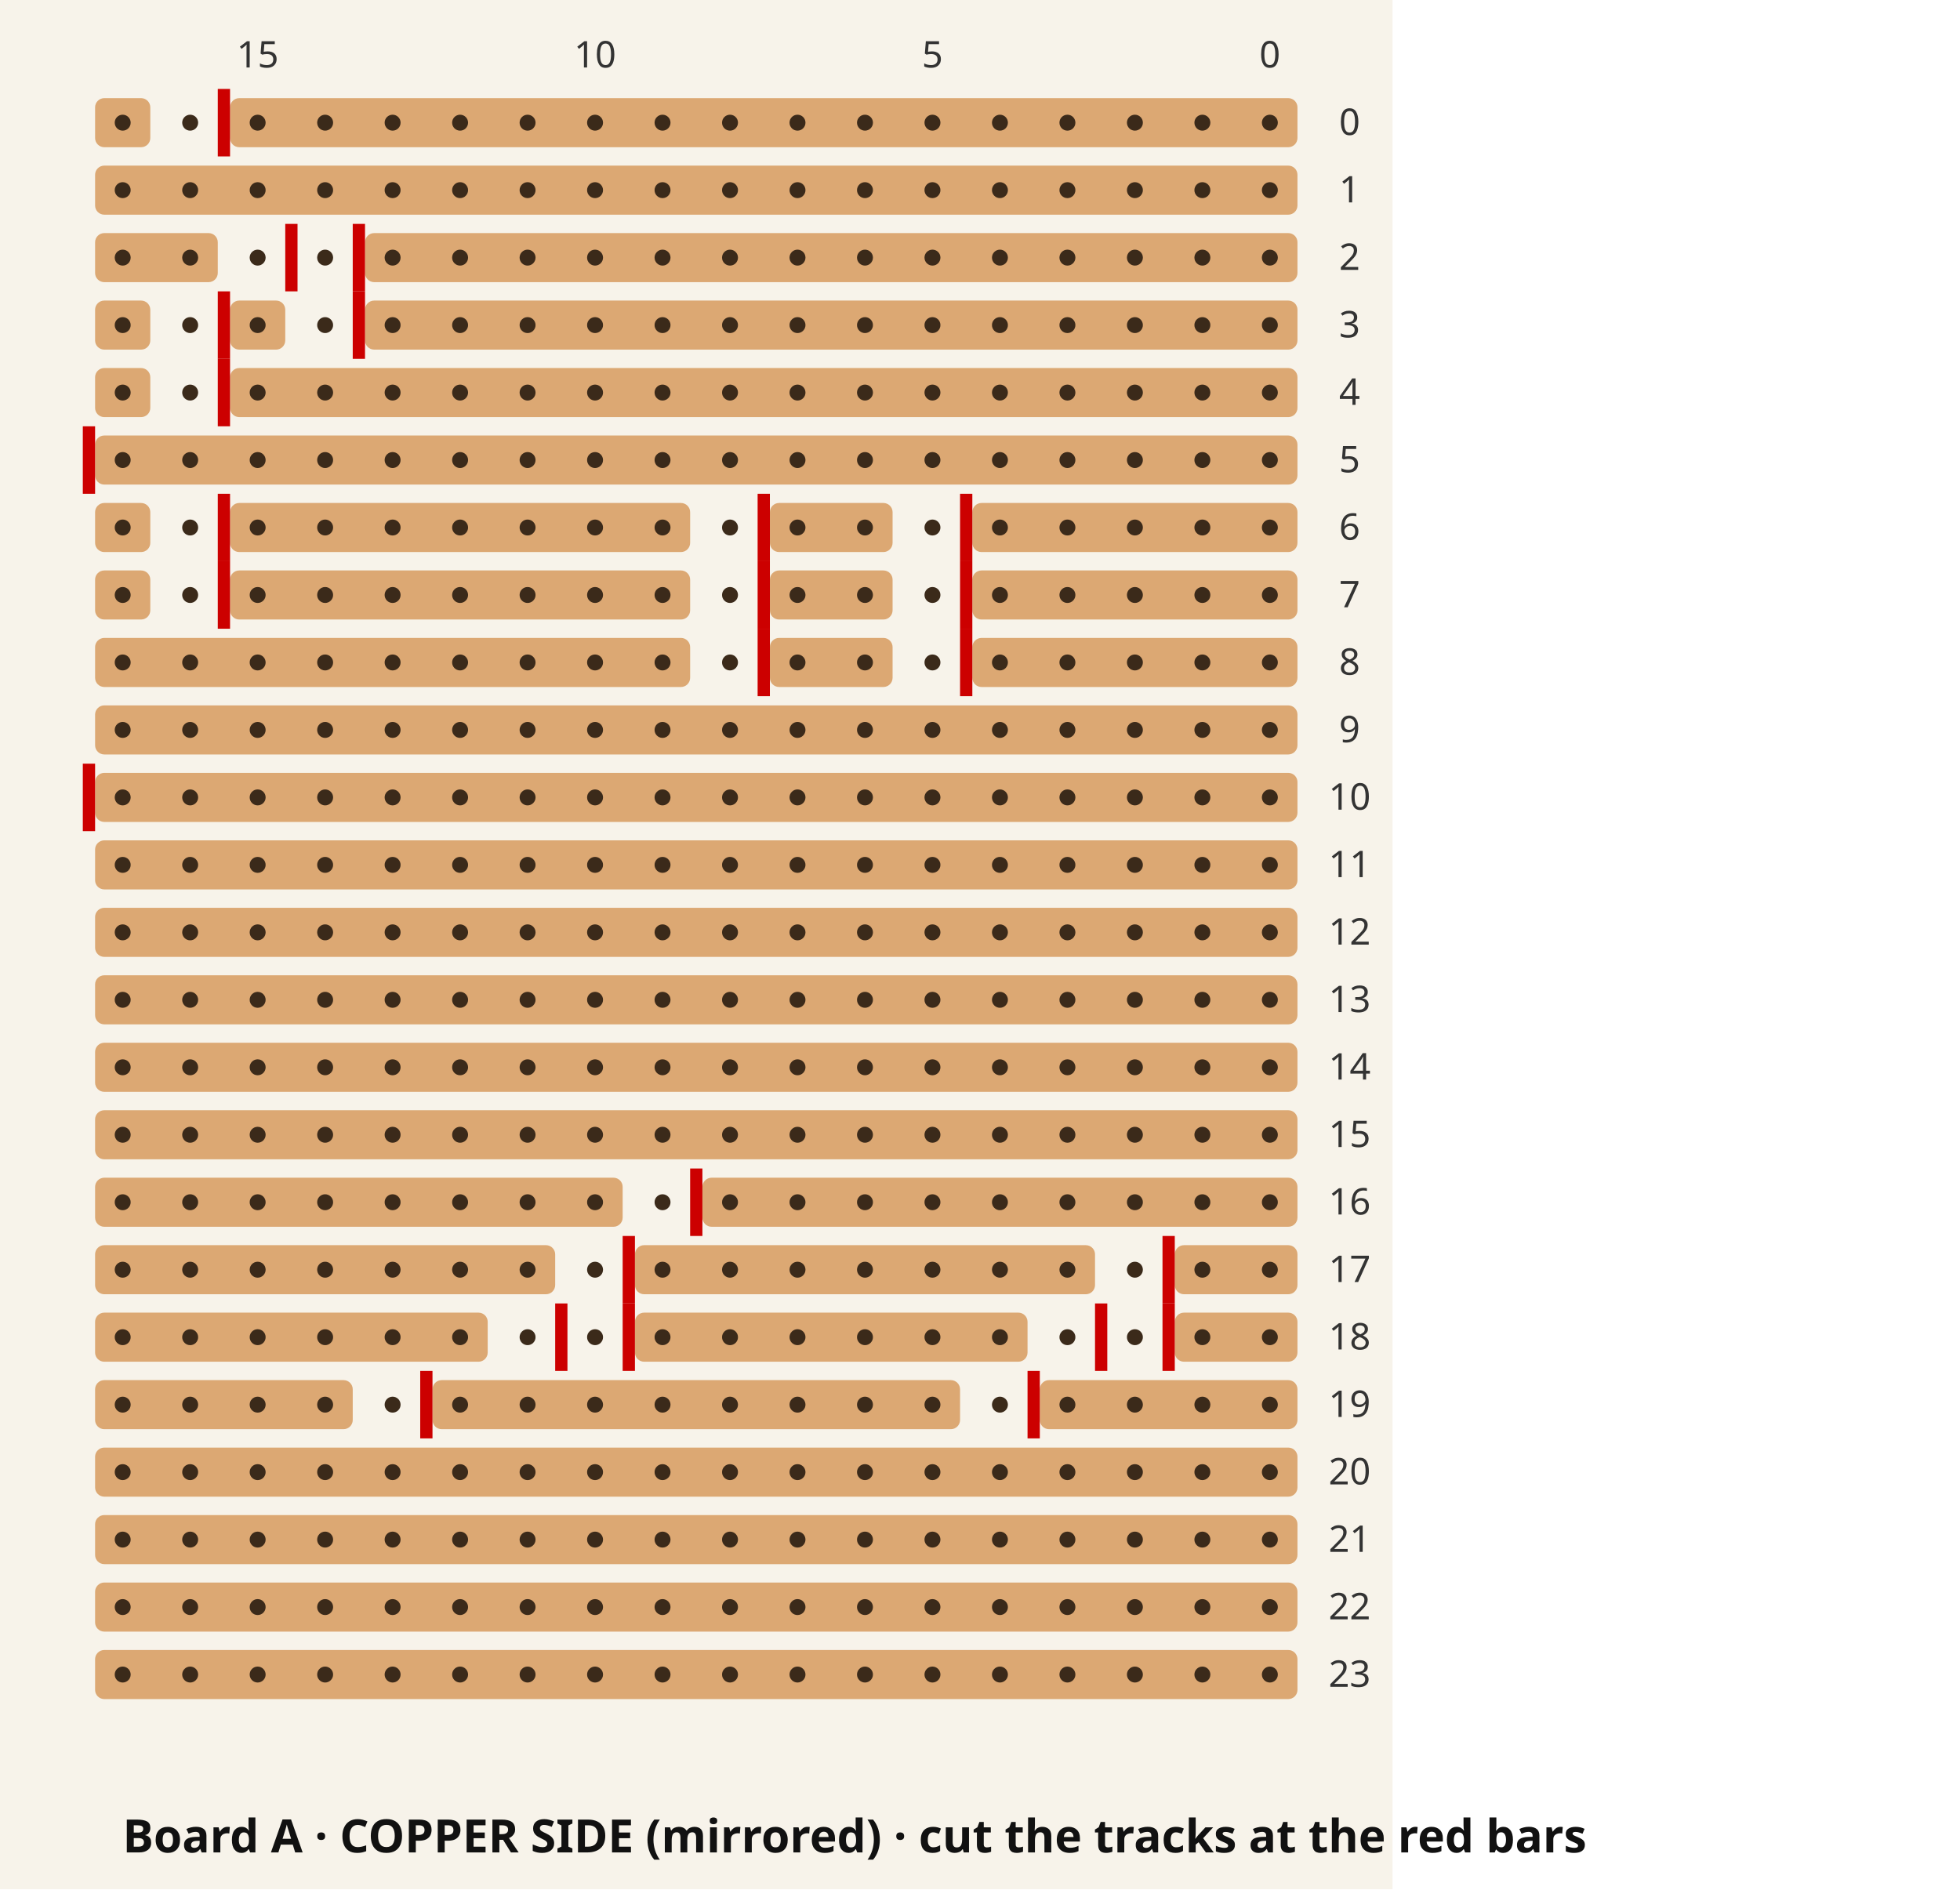
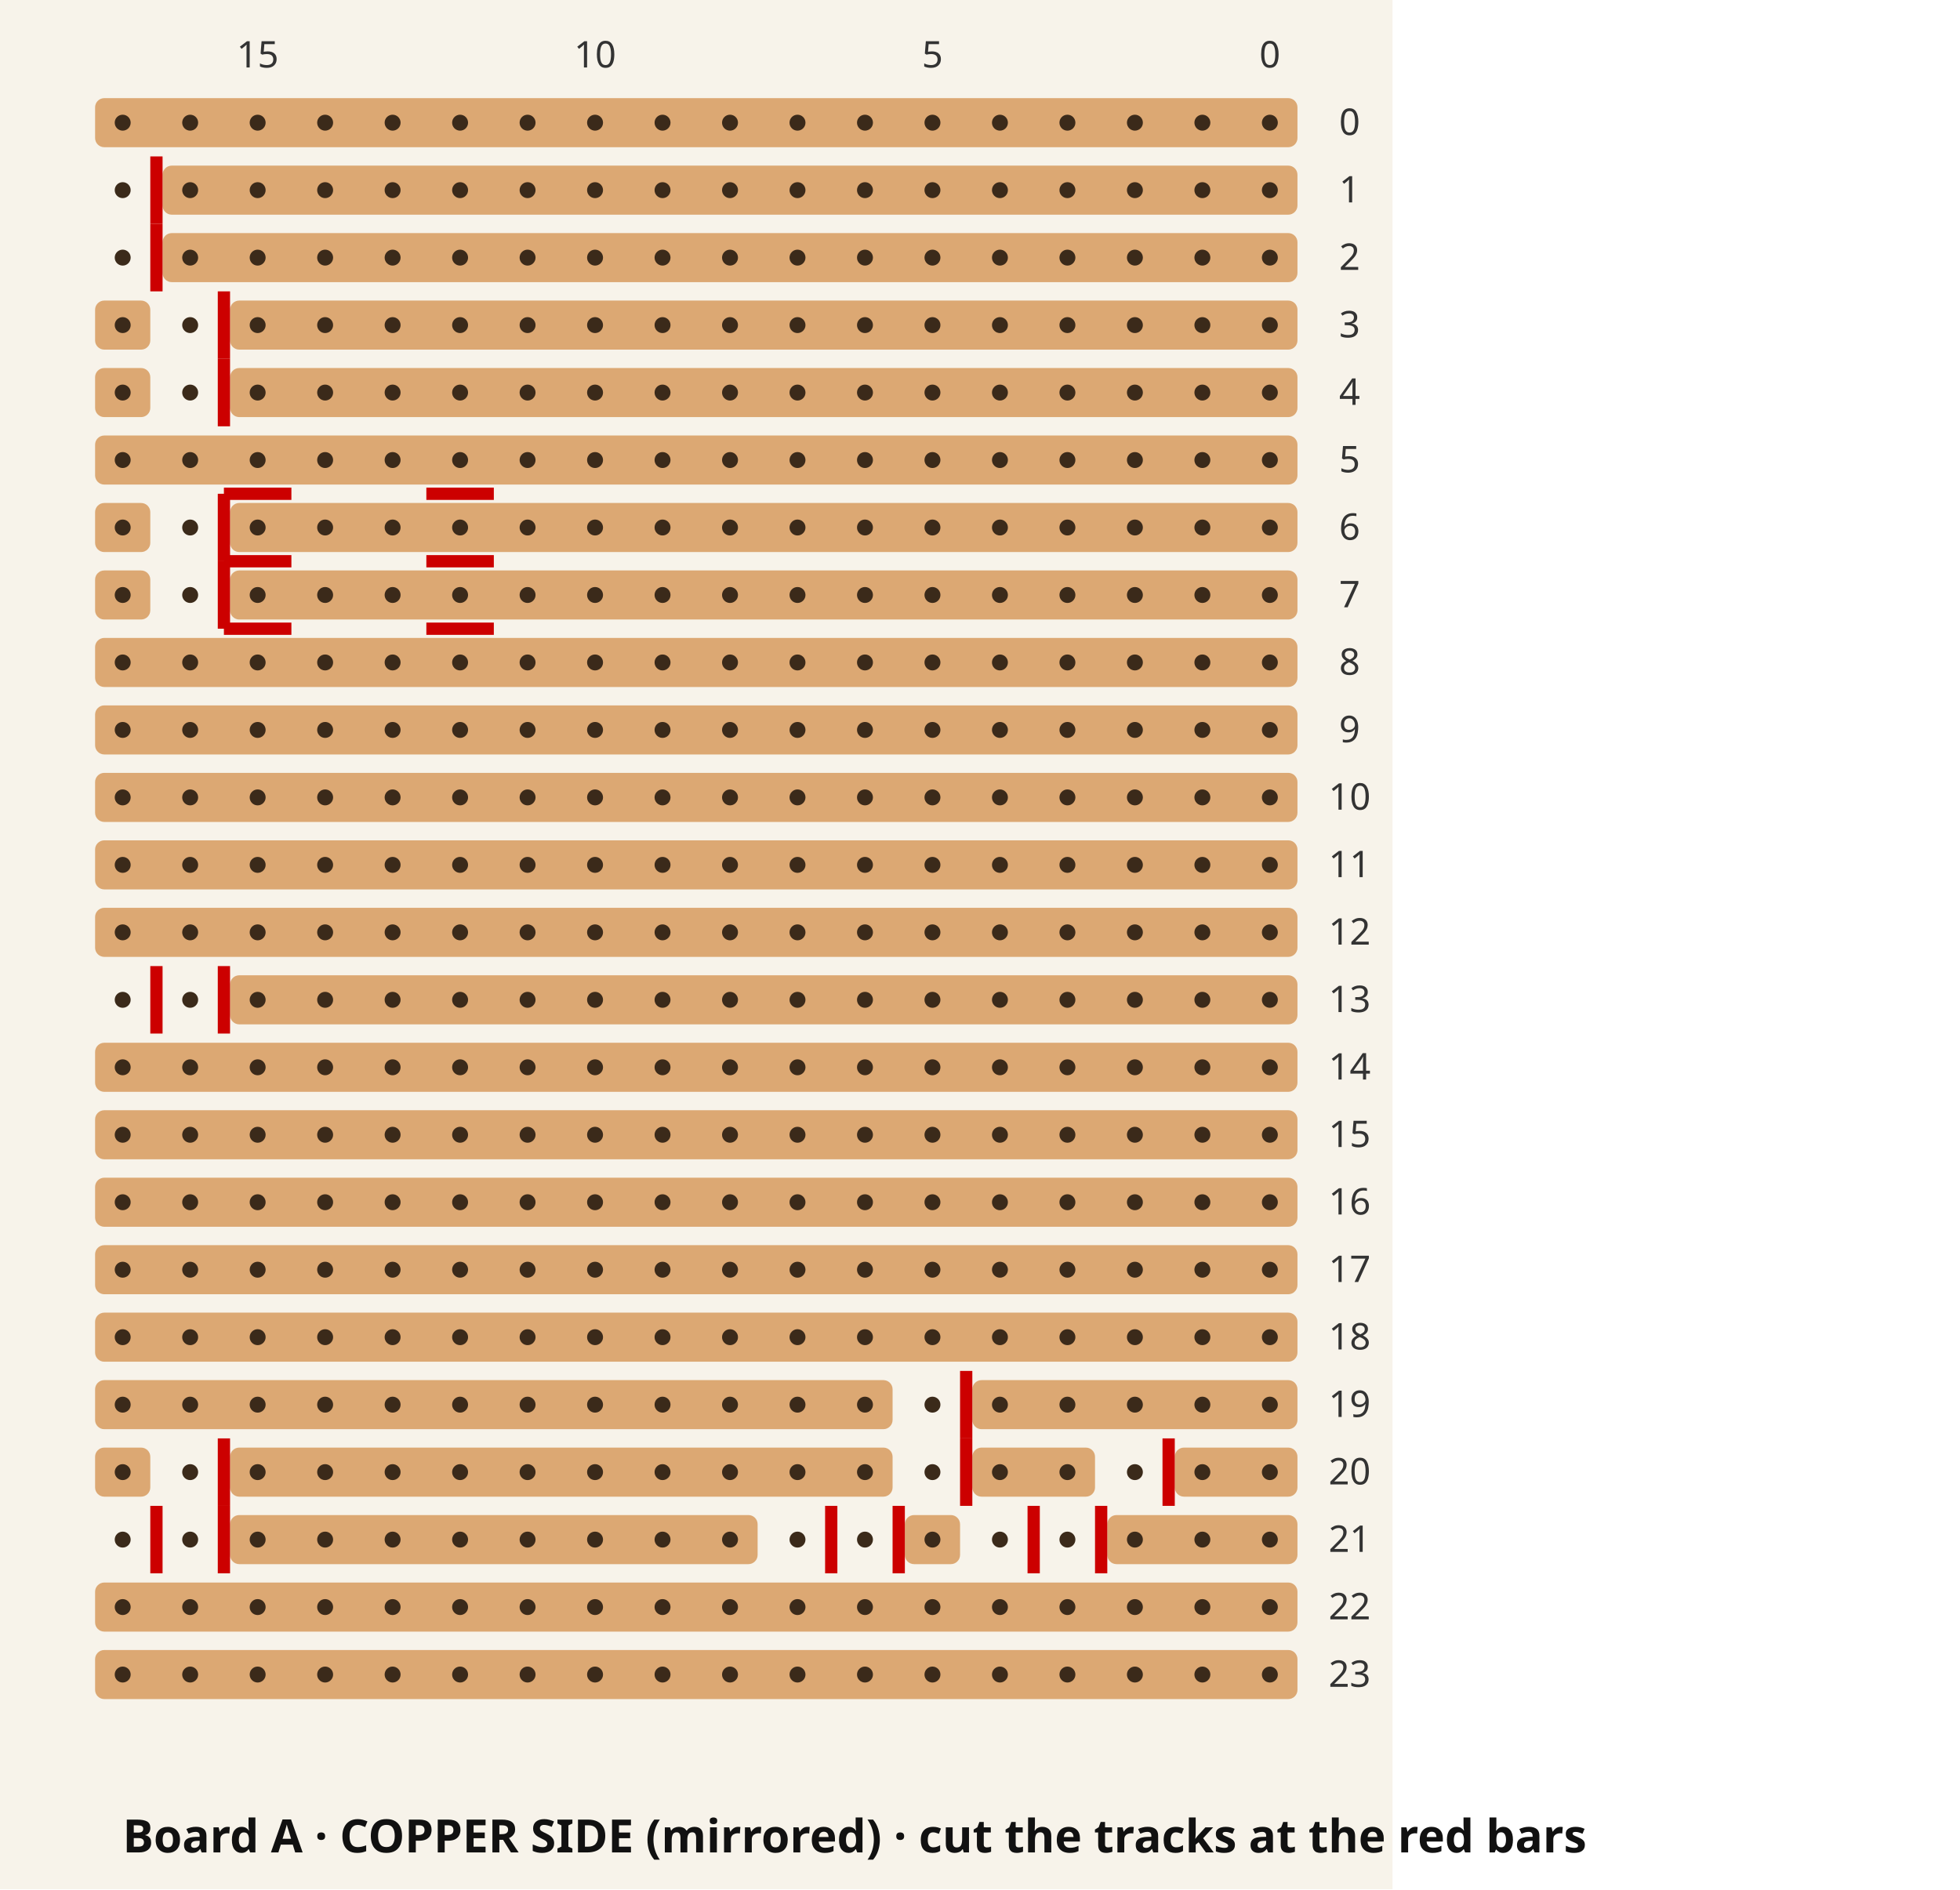
<svg xmlns="http://www.w3.org/2000/svg" viewBox="0 0 639 616" width="639" height="616" font-family="system-ui,sans-serif">
  <rect width="454" height="616" fill="#f7f3ea" />
-   <rect x="75" y="32" width="348" height="16" rx="3" fill="#d9a066" opacity="0.9" />
-   <rect x="31" y="32" width="18" height="16" rx="3" fill="#d9a066" opacity="0.9" />
-   <rect x="31" y="54" width="392" height="16" rx="3" fill="#d9a066" opacity="0.9" />
-   <rect x="119" y="76" width="304" height="16" rx="3" fill="#d9a066" opacity="0.9" />
-   <rect x="31" y="76" width="40" height="16" rx="3" fill="#d9a066" opacity="0.9" />
-   <rect x="119" y="98" width="304" height="16" rx="3" fill="#d9a066" opacity="0.9" />
-   <rect x="75" y="98" width="18" height="16" rx="3" fill="#d9a066" opacity="0.9" />
+   <rect x="31" y="32" width="392" height="16" rx="3" fill="#d9a066" opacity="0.9" />
+   <rect x="53" y="54" width="370" height="16" rx="3" fill="#d9a066" opacity="0.9" />
+   <rect x="53" y="76" width="370" height="16" rx="3" fill="#d9a066" opacity="0.9" />
+   <rect x="75" y="98" width="348" height="16" rx="3" fill="#d9a066" opacity="0.9" />
  <rect x="31" y="98" width="18" height="16" rx="3" fill="#d9a066" opacity="0.9" />
  <rect x="75" y="120" width="348" height="16" rx="3" fill="#d9a066" opacity="0.9" />
  <rect x="31" y="120" width="18" height="16" rx="3" fill="#d9a066" opacity="0.9" />
  <rect x="31" y="142" width="392" height="16" rx="3" fill="#d9a066" opacity="0.9" />
-   <rect x="317" y="164" width="106" height="16" rx="3" fill="#d9a066" opacity="0.9" />
-   <rect x="251" y="164" width="40" height="16" rx="3" fill="#d9a066" opacity="0.9" />
-   <rect x="75" y="164" width="150" height="16" rx="3" fill="#d9a066" opacity="0.9" />
+   <rect x="75" y="164" width="348" height="16" rx="3" fill="#d9a066" opacity="0.9" />
  <rect x="31" y="164" width="18" height="16" rx="3" fill="#d9a066" opacity="0.9" />
-   <rect x="317" y="186" width="106" height="16" rx="3" fill="#d9a066" opacity="0.9" />
-   <rect x="251" y="186" width="40" height="16" rx="3" fill="#d9a066" opacity="0.9" />
-   <rect x="75" y="186" width="150" height="16" rx="3" fill="#d9a066" opacity="0.9" />
+   <rect x="75" y="186" width="348" height="16" rx="3" fill="#d9a066" opacity="0.9" />
  <rect x="31" y="186" width="18" height="16" rx="3" fill="#d9a066" opacity="0.9" />
-   <rect x="317" y="208" width="106" height="16" rx="3" fill="#d9a066" opacity="0.9" />
-   <rect x="251" y="208" width="40" height="16" rx="3" fill="#d9a066" opacity="0.9" />
-   <rect x="31" y="208" width="194" height="16" rx="3" fill="#d9a066" opacity="0.9" />
+   <rect x="31" y="208" width="392" height="16" rx="3" fill="#d9a066" opacity="0.9" />
  <rect x="31" y="230" width="392" height="16" rx="3" fill="#d9a066" opacity="0.9" />
  <rect x="31" y="252" width="392" height="16" rx="3" fill="#d9a066" opacity="0.9" />
  <rect x="31" y="274" width="392" height="16" rx="3" fill="#d9a066" opacity="0.9" />
  <rect x="31" y="296" width="392" height="16" rx="3" fill="#d9a066" opacity="0.9" />
-   <rect x="31" y="318" width="392" height="16" rx="3" fill="#d9a066" opacity="0.9" />
+   <rect x="75" y="318" width="348" height="16" rx="3" fill="#d9a066" opacity="0.9" />
  <rect x="31" y="340" width="392" height="16" rx="3" fill="#d9a066" opacity="0.9" />
  <rect x="31" y="362" width="392" height="16" rx="3" fill="#d9a066" opacity="0.9" />
-   <rect x="229" y="384" width="194" height="16" rx="3" fill="#d9a066" opacity="0.9" />
-   <rect x="31" y="384" width="172" height="16" rx="3" fill="#d9a066" opacity="0.9" />
-   <rect x="383" y="406" width="40" height="16" rx="3" fill="#d9a066" opacity="0.9" />
-   <rect x="207" y="406" width="150" height="16" rx="3" fill="#d9a066" opacity="0.9" />
-   <rect x="31" y="406" width="150" height="16" rx="3" fill="#d9a066" opacity="0.9" />
-   <rect x="383" y="428" width="40" height="16" rx="3" fill="#d9a066" opacity="0.9" />
-   <rect x="207" y="428" width="128" height="16" rx="3" fill="#d9a066" opacity="0.9" />
-   <rect x="31" y="428" width="128" height="16" rx="3" fill="#d9a066" opacity="0.9" />
-   <rect x="339" y="450" width="84" height="16" rx="3" fill="#d9a066" opacity="0.9" />
-   <rect x="141" y="450" width="172" height="16" rx="3" fill="#d9a066" opacity="0.9" />
-   <rect x="31" y="450" width="84" height="16" rx="3" fill="#d9a066" opacity="0.9" />
-   <rect x="31" y="472" width="392" height="16" rx="3" fill="#d9a066" opacity="0.9" />
-   <rect x="31" y="494" width="392" height="16" rx="3" fill="#d9a066" opacity="0.9" />
+   <rect x="31" y="384" width="392" height="16" rx="3" fill="#d9a066" opacity="0.9" />
+   <rect x="31" y="406" width="392" height="16" rx="3" fill="#d9a066" opacity="0.9" />
+   <rect x="31" y="428" width="392" height="16" rx="3" fill="#d9a066" opacity="0.9" />
+   <rect x="317" y="450" width="106" height="16" rx="3" fill="#d9a066" opacity="0.9" />
+   <rect x="31" y="450" width="260" height="16" rx="3" fill="#d9a066" opacity="0.9" />
+   <rect x="383" y="472" width="40" height="16" rx="3" fill="#d9a066" opacity="0.9" />
+   <rect x="317" y="472" width="40" height="16" rx="3" fill="#d9a066" opacity="0.9" />
+   <rect x="75" y="472" width="216" height="16" rx="3" fill="#d9a066" opacity="0.9" />
+   <rect x="31" y="472" width="18" height="16" rx="3" fill="#d9a066" opacity="0.9" />
+   <rect x="361" y="494" width="62" height="16" rx="3" fill="#d9a066" opacity="0.9" />
+   <rect x="295" y="494" width="18" height="16" rx="3" fill="#d9a066" opacity="0.9" />
+   <rect x="75" y="494" width="172" height="16" rx="3" fill="#d9a066" opacity="0.9" />
  <rect x="31" y="516" width="392" height="16" rx="3" fill="#d9a066" opacity="0.9" />
  <rect x="31" y="538" width="392" height="16" rx="3" fill="#d9a066" opacity="0.9" />
  <circle cx="414" cy="40" r="2.6" fill="#3b2a1a" />
  <circle cx="414" cy="62" r="2.6" fill="#3b2a1a" />
  <circle cx="414" cy="84" r="2.6" fill="#3b2a1a" />
  <circle cx="414" cy="106" r="2.6" fill="#3b2a1a" />
  <circle cx="414" cy="128" r="2.6" fill="#3b2a1a" />
  <circle cx="414" cy="150" r="2.6" fill="#3b2a1a" />
  <circle cx="414" cy="172" r="2.6" fill="#3b2a1a" />
  <circle cx="414" cy="194" r="2.6" fill="#3b2a1a" />
  <circle cx="414" cy="216" r="2.6" fill="#3b2a1a" />
  <circle cx="414" cy="238" r="2.6" fill="#3b2a1a" />
  <circle cx="414" cy="260" r="2.6" fill="#3b2a1a" />
  <circle cx="414" cy="282" r="2.6" fill="#3b2a1a" />
  <circle cx="414" cy="304" r="2.6" fill="#3b2a1a" />
  <circle cx="414" cy="326" r="2.6" fill="#3b2a1a" />
  <circle cx="414" cy="348" r="2.6" fill="#3b2a1a" />
  <circle cx="414" cy="370" r="2.6" fill="#3b2a1a" />
  <circle cx="414" cy="392" r="2.6" fill="#3b2a1a" />
  <circle cx="414" cy="414" r="2.6" fill="#3b2a1a" />
  <circle cx="414" cy="436" r="2.6" fill="#3b2a1a" />
  <circle cx="414" cy="458" r="2.6" fill="#3b2a1a" />
  <circle cx="414" cy="480" r="2.6" fill="#3b2a1a" />
  <circle cx="414" cy="502" r="2.6" fill="#3b2a1a" />
  <circle cx="414" cy="524" r="2.6" fill="#3b2a1a" />
  <circle cx="414" cy="546" r="2.6" fill="#3b2a1a" />
  <circle cx="392" cy="40" r="2.6" fill="#3b2a1a" />
  <circle cx="392" cy="62" r="2.6" fill="#3b2a1a" />
  <circle cx="392" cy="84" r="2.6" fill="#3b2a1a" />
  <circle cx="392" cy="106" r="2.6" fill="#3b2a1a" />
  <circle cx="392" cy="128" r="2.6" fill="#3b2a1a" />
  <circle cx="392" cy="150" r="2.6" fill="#3b2a1a" />
  <circle cx="392" cy="172" r="2.6" fill="#3b2a1a" />
  <circle cx="392" cy="194" r="2.6" fill="#3b2a1a" />
  <circle cx="392" cy="216" r="2.6" fill="#3b2a1a" />
  <circle cx="392" cy="238" r="2.6" fill="#3b2a1a" />
  <circle cx="392" cy="260" r="2.6" fill="#3b2a1a" />
  <circle cx="392" cy="282" r="2.6" fill="#3b2a1a" />
  <circle cx="392" cy="304" r="2.6" fill="#3b2a1a" />
  <circle cx="392" cy="326" r="2.6" fill="#3b2a1a" />
  <circle cx="392" cy="348" r="2.6" fill="#3b2a1a" />
  <circle cx="392" cy="370" r="2.6" fill="#3b2a1a" />
  <circle cx="392" cy="392" r="2.6" fill="#3b2a1a" />
  <circle cx="392" cy="414" r="2.6" fill="#3b2a1a" />
  <circle cx="392" cy="436" r="2.6" fill="#3b2a1a" />
  <circle cx="392" cy="458" r="2.6" fill="#3b2a1a" />
  <circle cx="392" cy="480" r="2.6" fill="#3b2a1a" />
  <circle cx="392" cy="502" r="2.6" fill="#3b2a1a" />
  <circle cx="392" cy="524" r="2.6" fill="#3b2a1a" />
  <circle cx="392" cy="546" r="2.6" fill="#3b2a1a" />
  <circle cx="370" cy="40" r="2.6" fill="#3b2a1a" />
  <circle cx="370" cy="62" r="2.6" fill="#3b2a1a" />
  <circle cx="370" cy="84" r="2.6" fill="#3b2a1a" />
  <circle cx="370" cy="106" r="2.6" fill="#3b2a1a" />
  <circle cx="370" cy="128" r="2.6" fill="#3b2a1a" />
  <circle cx="370" cy="150" r="2.6" fill="#3b2a1a" />
  <circle cx="370" cy="172" r="2.6" fill="#3b2a1a" />
  <circle cx="370" cy="194" r="2.6" fill="#3b2a1a" />
  <circle cx="370" cy="216" r="2.6" fill="#3b2a1a" />
  <circle cx="370" cy="238" r="2.6" fill="#3b2a1a" />
  <circle cx="370" cy="260" r="2.6" fill="#3b2a1a" />
  <circle cx="370" cy="282" r="2.6" fill="#3b2a1a" />
  <circle cx="370" cy="304" r="2.6" fill="#3b2a1a" />
  <circle cx="370" cy="326" r="2.6" fill="#3b2a1a" />
  <circle cx="370" cy="348" r="2.6" fill="#3b2a1a" />
  <circle cx="370" cy="370" r="2.6" fill="#3b2a1a" />
  <circle cx="370" cy="392" r="2.6" fill="#3b2a1a" />
  <circle cx="370" cy="414" r="2.6" fill="#3b2a1a" />
  <circle cx="370" cy="436" r="2.6" fill="#3b2a1a" />
  <circle cx="370" cy="458" r="2.6" fill="#3b2a1a" />
  <circle cx="370" cy="480" r="2.6" fill="#3b2a1a" />
  <circle cx="370" cy="502" r="2.6" fill="#3b2a1a" />
  <circle cx="370" cy="524" r="2.6" fill="#3b2a1a" />
  <circle cx="370" cy="546" r="2.6" fill="#3b2a1a" />
  <circle cx="348" cy="40" r="2.6" fill="#3b2a1a" />
  <circle cx="348" cy="62" r="2.6" fill="#3b2a1a" />
  <circle cx="348" cy="84" r="2.6" fill="#3b2a1a" />
  <circle cx="348" cy="106" r="2.6" fill="#3b2a1a" />
  <circle cx="348" cy="128" r="2.6" fill="#3b2a1a" />
  <circle cx="348" cy="150" r="2.6" fill="#3b2a1a" />
  <circle cx="348" cy="172" r="2.6" fill="#3b2a1a" />
  <circle cx="348" cy="194" r="2.6" fill="#3b2a1a" />
  <circle cx="348" cy="216" r="2.6" fill="#3b2a1a" />
  <circle cx="348" cy="238" r="2.6" fill="#3b2a1a" />
  <circle cx="348" cy="260" r="2.6" fill="#3b2a1a" />
  <circle cx="348" cy="282" r="2.6" fill="#3b2a1a" />
  <circle cx="348" cy="304" r="2.6" fill="#3b2a1a" />
  <circle cx="348" cy="326" r="2.6" fill="#3b2a1a" />
  <circle cx="348" cy="348" r="2.6" fill="#3b2a1a" />
  <circle cx="348" cy="370" r="2.6" fill="#3b2a1a" />
  <circle cx="348" cy="392" r="2.6" fill="#3b2a1a" />
  <circle cx="348" cy="414" r="2.6" fill="#3b2a1a" />
  <circle cx="348" cy="436" r="2.6" fill="#3b2a1a" />
  <circle cx="348" cy="458" r="2.6" fill="#3b2a1a" />
  <circle cx="348" cy="480" r="2.6" fill="#3b2a1a" />
  <circle cx="348" cy="502" r="2.6" fill="#3b2a1a" />
  <circle cx="348" cy="524" r="2.6" fill="#3b2a1a" />
  <circle cx="348" cy="546" r="2.6" fill="#3b2a1a" />
  <circle cx="326" cy="40" r="2.6" fill="#3b2a1a" />
  <circle cx="326" cy="62" r="2.6" fill="#3b2a1a" />
  <circle cx="326" cy="84" r="2.6" fill="#3b2a1a" />
  <circle cx="326" cy="106" r="2.6" fill="#3b2a1a" />
  <circle cx="326" cy="128" r="2.6" fill="#3b2a1a" />
  <circle cx="326" cy="150" r="2.6" fill="#3b2a1a" />
  <circle cx="326" cy="172" r="2.6" fill="#3b2a1a" />
  <circle cx="326" cy="194" r="2.6" fill="#3b2a1a" />
  <circle cx="326" cy="216" r="2.6" fill="#3b2a1a" />
  <circle cx="326" cy="238" r="2.6" fill="#3b2a1a" />
  <circle cx="326" cy="260" r="2.6" fill="#3b2a1a" />
  <circle cx="326" cy="282" r="2.6" fill="#3b2a1a" />
  <circle cx="326" cy="304" r="2.6" fill="#3b2a1a" />
  <circle cx="326" cy="326" r="2.6" fill="#3b2a1a" />
  <circle cx="326" cy="348" r="2.6" fill="#3b2a1a" />
  <circle cx="326" cy="370" r="2.6" fill="#3b2a1a" />
  <circle cx="326" cy="392" r="2.6" fill="#3b2a1a" />
  <circle cx="326" cy="414" r="2.6" fill="#3b2a1a" />
  <circle cx="326" cy="436" r="2.6" fill="#3b2a1a" />
  <circle cx="326" cy="458" r="2.6" fill="#3b2a1a" />
  <circle cx="326" cy="480" r="2.6" fill="#3b2a1a" />
  <circle cx="326" cy="502" r="2.6" fill="#3b2a1a" />
  <circle cx="326" cy="524" r="2.6" fill="#3b2a1a" />
  <circle cx="326" cy="546" r="2.6" fill="#3b2a1a" />
  <circle cx="304" cy="40" r="2.6" fill="#3b2a1a" />
  <circle cx="304" cy="62" r="2.6" fill="#3b2a1a" />
  <circle cx="304" cy="84" r="2.6" fill="#3b2a1a" />
  <circle cx="304" cy="106" r="2.6" fill="#3b2a1a" />
  <circle cx="304" cy="128" r="2.6" fill="#3b2a1a" />
  <circle cx="304" cy="150" r="2.6" fill="#3b2a1a" />
  <circle cx="304" cy="172" r="2.6" fill="#3b2a1a" />
  <circle cx="304" cy="194" r="2.6" fill="#3b2a1a" />
  <circle cx="304" cy="216" r="2.6" fill="#3b2a1a" />
  <circle cx="304" cy="238" r="2.6" fill="#3b2a1a" />
  <circle cx="304" cy="260" r="2.6" fill="#3b2a1a" />
  <circle cx="304" cy="282" r="2.6" fill="#3b2a1a" />
  <circle cx="304" cy="304" r="2.6" fill="#3b2a1a" />
  <circle cx="304" cy="326" r="2.6" fill="#3b2a1a" />
  <circle cx="304" cy="348" r="2.6" fill="#3b2a1a" />
  <circle cx="304" cy="370" r="2.6" fill="#3b2a1a" />
  <circle cx="304" cy="392" r="2.6" fill="#3b2a1a" />
  <circle cx="304" cy="414" r="2.6" fill="#3b2a1a" />
  <circle cx="304" cy="436" r="2.6" fill="#3b2a1a" />
  <circle cx="304" cy="458" r="2.6" fill="#3b2a1a" />
  <circle cx="304" cy="480" r="2.6" fill="#3b2a1a" />
  <circle cx="304" cy="502" r="2.6" fill="#3b2a1a" />
  <circle cx="304" cy="524" r="2.6" fill="#3b2a1a" />
  <circle cx="304" cy="546" r="2.6" fill="#3b2a1a" />
  <circle cx="282" cy="40" r="2.6" fill="#3b2a1a" />
  <circle cx="282" cy="62" r="2.6" fill="#3b2a1a" />
  <circle cx="282" cy="84" r="2.6" fill="#3b2a1a" />
  <circle cx="282" cy="106" r="2.6" fill="#3b2a1a" />
  <circle cx="282" cy="128" r="2.6" fill="#3b2a1a" />
  <circle cx="282" cy="150" r="2.6" fill="#3b2a1a" />
  <circle cx="282" cy="172" r="2.6" fill="#3b2a1a" />
  <circle cx="282" cy="194" r="2.6" fill="#3b2a1a" />
  <circle cx="282" cy="216" r="2.6" fill="#3b2a1a" />
  <circle cx="282" cy="238" r="2.6" fill="#3b2a1a" />
  <circle cx="282" cy="260" r="2.6" fill="#3b2a1a" />
  <circle cx="282" cy="282" r="2.6" fill="#3b2a1a" />
  <circle cx="282" cy="304" r="2.6" fill="#3b2a1a" />
  <circle cx="282" cy="326" r="2.6" fill="#3b2a1a" />
  <circle cx="282" cy="348" r="2.6" fill="#3b2a1a" />
  <circle cx="282" cy="370" r="2.6" fill="#3b2a1a" />
  <circle cx="282" cy="392" r="2.6" fill="#3b2a1a" />
  <circle cx="282" cy="414" r="2.6" fill="#3b2a1a" />
  <circle cx="282" cy="436" r="2.6" fill="#3b2a1a" />
  <circle cx="282" cy="458" r="2.6" fill="#3b2a1a" />
  <circle cx="282" cy="480" r="2.6" fill="#3b2a1a" />
  <circle cx="282" cy="502" r="2.6" fill="#3b2a1a" />
  <circle cx="282" cy="524" r="2.6" fill="#3b2a1a" />
  <circle cx="282" cy="546" r="2.6" fill="#3b2a1a" />
  <circle cx="260" cy="40" r="2.6" fill="#3b2a1a" />
  <circle cx="260" cy="62" r="2.6" fill="#3b2a1a" />
  <circle cx="260" cy="84" r="2.6" fill="#3b2a1a" />
  <circle cx="260" cy="106" r="2.6" fill="#3b2a1a" />
  <circle cx="260" cy="128" r="2.6" fill="#3b2a1a" />
  <circle cx="260" cy="150" r="2.6" fill="#3b2a1a" />
  <circle cx="260" cy="172" r="2.6" fill="#3b2a1a" />
  <circle cx="260" cy="194" r="2.6" fill="#3b2a1a" />
  <circle cx="260" cy="216" r="2.6" fill="#3b2a1a" />
  <circle cx="260" cy="238" r="2.6" fill="#3b2a1a" />
  <circle cx="260" cy="260" r="2.6" fill="#3b2a1a" />
  <circle cx="260" cy="282" r="2.6" fill="#3b2a1a" />
  <circle cx="260" cy="304" r="2.6" fill="#3b2a1a" />
  <circle cx="260" cy="326" r="2.6" fill="#3b2a1a" />
  <circle cx="260" cy="348" r="2.6" fill="#3b2a1a" />
  <circle cx="260" cy="370" r="2.6" fill="#3b2a1a" />
  <circle cx="260" cy="392" r="2.6" fill="#3b2a1a" />
  <circle cx="260" cy="414" r="2.6" fill="#3b2a1a" />
  <circle cx="260" cy="436" r="2.6" fill="#3b2a1a" />
  <circle cx="260" cy="458" r="2.6" fill="#3b2a1a" />
  <circle cx="260" cy="480" r="2.6" fill="#3b2a1a" />
  <circle cx="260" cy="502" r="2.6" fill="#3b2a1a" />
  <circle cx="260" cy="524" r="2.6" fill="#3b2a1a" />
  <circle cx="260" cy="546" r="2.6" fill="#3b2a1a" />
  <circle cx="238" cy="40" r="2.6" fill="#3b2a1a" />
  <circle cx="238" cy="62" r="2.6" fill="#3b2a1a" />
  <circle cx="238" cy="84" r="2.6" fill="#3b2a1a" />
  <circle cx="238" cy="106" r="2.6" fill="#3b2a1a" />
  <circle cx="238" cy="128" r="2.6" fill="#3b2a1a" />
  <circle cx="238" cy="150" r="2.6" fill="#3b2a1a" />
  <circle cx="238" cy="172" r="2.6" fill="#3b2a1a" />
  <circle cx="238" cy="194" r="2.6" fill="#3b2a1a" />
  <circle cx="238" cy="216" r="2.6" fill="#3b2a1a" />
  <circle cx="238" cy="238" r="2.6" fill="#3b2a1a" />
  <circle cx="238" cy="260" r="2.6" fill="#3b2a1a" />
  <circle cx="238" cy="282" r="2.6" fill="#3b2a1a" />
  <circle cx="238" cy="304" r="2.6" fill="#3b2a1a" />
  <circle cx="238" cy="326" r="2.6" fill="#3b2a1a" />
  <circle cx="238" cy="348" r="2.6" fill="#3b2a1a" />
  <circle cx="238" cy="370" r="2.6" fill="#3b2a1a" />
  <circle cx="238" cy="392" r="2.6" fill="#3b2a1a" />
  <circle cx="238" cy="414" r="2.6" fill="#3b2a1a" />
  <circle cx="238" cy="436" r="2.6" fill="#3b2a1a" />
  <circle cx="238" cy="458" r="2.6" fill="#3b2a1a" />
  <circle cx="238" cy="480" r="2.6" fill="#3b2a1a" />
  <circle cx="238" cy="502" r="2.6" fill="#3b2a1a" />
  <circle cx="238" cy="524" r="2.6" fill="#3b2a1a" />
  <circle cx="238" cy="546" r="2.6" fill="#3b2a1a" />
  <circle cx="216" cy="40" r="2.6" fill="#3b2a1a" />
  <circle cx="216" cy="62" r="2.6" fill="#3b2a1a" />
  <circle cx="216" cy="84" r="2.6" fill="#3b2a1a" />
  <circle cx="216" cy="106" r="2.6" fill="#3b2a1a" />
  <circle cx="216" cy="128" r="2.6" fill="#3b2a1a" />
  <circle cx="216" cy="150" r="2.6" fill="#3b2a1a" />
  <circle cx="216" cy="172" r="2.6" fill="#3b2a1a" />
  <circle cx="216" cy="194" r="2.6" fill="#3b2a1a" />
  <circle cx="216" cy="216" r="2.6" fill="#3b2a1a" />
  <circle cx="216" cy="238" r="2.6" fill="#3b2a1a" />
  <circle cx="216" cy="260" r="2.6" fill="#3b2a1a" />
  <circle cx="216" cy="282" r="2.6" fill="#3b2a1a" />
  <circle cx="216" cy="304" r="2.6" fill="#3b2a1a" />
  <circle cx="216" cy="326" r="2.6" fill="#3b2a1a" />
  <circle cx="216" cy="348" r="2.6" fill="#3b2a1a" />
  <circle cx="216" cy="370" r="2.6" fill="#3b2a1a" />
  <circle cx="216" cy="392" r="2.6" fill="#3b2a1a" />
  <circle cx="216" cy="414" r="2.6" fill="#3b2a1a" />
  <circle cx="216" cy="436" r="2.6" fill="#3b2a1a" />
  <circle cx="216" cy="458" r="2.6" fill="#3b2a1a" />
  <circle cx="216" cy="480" r="2.6" fill="#3b2a1a" />
  <circle cx="216" cy="502" r="2.6" fill="#3b2a1a" />
  <circle cx="216" cy="524" r="2.6" fill="#3b2a1a" />
  <circle cx="216" cy="546" r="2.6" fill="#3b2a1a" />
  <circle cx="194" cy="40" r="2.6" fill="#3b2a1a" />
  <circle cx="194" cy="62" r="2.6" fill="#3b2a1a" />
  <circle cx="194" cy="84" r="2.6" fill="#3b2a1a" />
  <circle cx="194" cy="106" r="2.6" fill="#3b2a1a" />
  <circle cx="194" cy="128" r="2.6" fill="#3b2a1a" />
  <circle cx="194" cy="150" r="2.6" fill="#3b2a1a" />
  <circle cx="194" cy="172" r="2.6" fill="#3b2a1a" />
  <circle cx="194" cy="194" r="2.6" fill="#3b2a1a" />
  <circle cx="194" cy="216" r="2.6" fill="#3b2a1a" />
  <circle cx="194" cy="238" r="2.6" fill="#3b2a1a" />
  <circle cx="194" cy="260" r="2.6" fill="#3b2a1a" />
  <circle cx="194" cy="282" r="2.6" fill="#3b2a1a" />
  <circle cx="194" cy="304" r="2.6" fill="#3b2a1a" />
  <circle cx="194" cy="326" r="2.6" fill="#3b2a1a" />
  <circle cx="194" cy="348" r="2.6" fill="#3b2a1a" />
  <circle cx="194" cy="370" r="2.6" fill="#3b2a1a" />
  <circle cx="194" cy="392" r="2.6" fill="#3b2a1a" />
  <circle cx="194" cy="414" r="2.6" fill="#3b2a1a" />
  <circle cx="194" cy="436" r="2.6" fill="#3b2a1a" />
  <circle cx="194" cy="458" r="2.6" fill="#3b2a1a" />
  <circle cx="194" cy="480" r="2.6" fill="#3b2a1a" />
  <circle cx="194" cy="502" r="2.6" fill="#3b2a1a" />
  <circle cx="194" cy="524" r="2.6" fill="#3b2a1a" />
  <circle cx="194" cy="546" r="2.6" fill="#3b2a1a" />
  <circle cx="172" cy="40" r="2.6" fill="#3b2a1a" />
  <circle cx="172" cy="62" r="2.6" fill="#3b2a1a" />
  <circle cx="172" cy="84" r="2.6" fill="#3b2a1a" />
  <circle cx="172" cy="106" r="2.6" fill="#3b2a1a" />
  <circle cx="172" cy="128" r="2.6" fill="#3b2a1a" />
  <circle cx="172" cy="150" r="2.6" fill="#3b2a1a" />
  <circle cx="172" cy="172" r="2.6" fill="#3b2a1a" />
  <circle cx="172" cy="194" r="2.6" fill="#3b2a1a" />
  <circle cx="172" cy="216" r="2.6" fill="#3b2a1a" />
  <circle cx="172" cy="238" r="2.6" fill="#3b2a1a" />
  <circle cx="172" cy="260" r="2.6" fill="#3b2a1a" />
  <circle cx="172" cy="282" r="2.6" fill="#3b2a1a" />
  <circle cx="172" cy="304" r="2.6" fill="#3b2a1a" />
  <circle cx="172" cy="326" r="2.6" fill="#3b2a1a" />
  <circle cx="172" cy="348" r="2.6" fill="#3b2a1a" />
  <circle cx="172" cy="370" r="2.6" fill="#3b2a1a" />
  <circle cx="172" cy="392" r="2.6" fill="#3b2a1a" />
  <circle cx="172" cy="414" r="2.6" fill="#3b2a1a" />
  <circle cx="172" cy="436" r="2.6" fill="#3b2a1a" />
  <circle cx="172" cy="458" r="2.6" fill="#3b2a1a" />
  <circle cx="172" cy="480" r="2.6" fill="#3b2a1a" />
  <circle cx="172" cy="502" r="2.6" fill="#3b2a1a" />
  <circle cx="172" cy="524" r="2.6" fill="#3b2a1a" />
  <circle cx="172" cy="546" r="2.6" fill="#3b2a1a" />
  <circle cx="150" cy="40" r="2.6" fill="#3b2a1a" />
  <circle cx="150" cy="62" r="2.6" fill="#3b2a1a" />
  <circle cx="150" cy="84" r="2.6" fill="#3b2a1a" />
  <circle cx="150" cy="106" r="2.6" fill="#3b2a1a" />
  <circle cx="150" cy="128" r="2.6" fill="#3b2a1a" />
  <circle cx="150" cy="150" r="2.6" fill="#3b2a1a" />
  <circle cx="150" cy="172" r="2.6" fill="#3b2a1a" />
  <circle cx="150" cy="194" r="2.6" fill="#3b2a1a" />
  <circle cx="150" cy="216" r="2.6" fill="#3b2a1a" />
  <circle cx="150" cy="238" r="2.6" fill="#3b2a1a" />
  <circle cx="150" cy="260" r="2.6" fill="#3b2a1a" />
  <circle cx="150" cy="282" r="2.6" fill="#3b2a1a" />
  <circle cx="150" cy="304" r="2.6" fill="#3b2a1a" />
  <circle cx="150" cy="326" r="2.6" fill="#3b2a1a" />
  <circle cx="150" cy="348" r="2.6" fill="#3b2a1a" />
  <circle cx="150" cy="370" r="2.6" fill="#3b2a1a" />
  <circle cx="150" cy="392" r="2.6" fill="#3b2a1a" />
  <circle cx="150" cy="414" r="2.6" fill="#3b2a1a" />
  <circle cx="150" cy="436" r="2.6" fill="#3b2a1a" />
  <circle cx="150" cy="458" r="2.6" fill="#3b2a1a" />
  <circle cx="150" cy="480" r="2.6" fill="#3b2a1a" />
  <circle cx="150" cy="502" r="2.6" fill="#3b2a1a" />
  <circle cx="150" cy="524" r="2.6" fill="#3b2a1a" />
  <circle cx="150" cy="546" r="2.6" fill="#3b2a1a" />
  <circle cx="128" cy="40" r="2.6" fill="#3b2a1a" />
  <circle cx="128" cy="62" r="2.6" fill="#3b2a1a" />
  <circle cx="128" cy="84" r="2.6" fill="#3b2a1a" />
  <circle cx="128" cy="106" r="2.6" fill="#3b2a1a" />
  <circle cx="128" cy="128" r="2.6" fill="#3b2a1a" />
  <circle cx="128" cy="150" r="2.6" fill="#3b2a1a" />
  <circle cx="128" cy="172" r="2.6" fill="#3b2a1a" />
  <circle cx="128" cy="194" r="2.6" fill="#3b2a1a" />
  <circle cx="128" cy="216" r="2.6" fill="#3b2a1a" />
  <circle cx="128" cy="238" r="2.6" fill="#3b2a1a" />
  <circle cx="128" cy="260" r="2.6" fill="#3b2a1a" />
  <circle cx="128" cy="282" r="2.6" fill="#3b2a1a" />
  <circle cx="128" cy="304" r="2.6" fill="#3b2a1a" />
  <circle cx="128" cy="326" r="2.6" fill="#3b2a1a" />
  <circle cx="128" cy="348" r="2.6" fill="#3b2a1a" />
  <circle cx="128" cy="370" r="2.6" fill="#3b2a1a" />
  <circle cx="128" cy="392" r="2.6" fill="#3b2a1a" />
  <circle cx="128" cy="414" r="2.6" fill="#3b2a1a" />
  <circle cx="128" cy="436" r="2.6" fill="#3b2a1a" />
  <circle cx="128" cy="458" r="2.6" fill="#3b2a1a" />
  <circle cx="128" cy="480" r="2.6" fill="#3b2a1a" />
  <circle cx="128" cy="502" r="2.6" fill="#3b2a1a" />
  <circle cx="128" cy="524" r="2.6" fill="#3b2a1a" />
  <circle cx="128" cy="546" r="2.6" fill="#3b2a1a" />
  <circle cx="106" cy="40" r="2.6" fill="#3b2a1a" />
  <circle cx="106" cy="62" r="2.6" fill="#3b2a1a" />
  <circle cx="106" cy="84" r="2.6" fill="#3b2a1a" />
  <circle cx="106" cy="106" r="2.6" fill="#3b2a1a" />
  <circle cx="106" cy="128" r="2.6" fill="#3b2a1a" />
  <circle cx="106" cy="150" r="2.6" fill="#3b2a1a" />
  <circle cx="106" cy="172" r="2.6" fill="#3b2a1a" />
  <circle cx="106" cy="194" r="2.6" fill="#3b2a1a" />
  <circle cx="106" cy="216" r="2.6" fill="#3b2a1a" />
  <circle cx="106" cy="238" r="2.6" fill="#3b2a1a" />
  <circle cx="106" cy="260" r="2.6" fill="#3b2a1a" />
  <circle cx="106" cy="282" r="2.6" fill="#3b2a1a" />
  <circle cx="106" cy="304" r="2.6" fill="#3b2a1a" />
  <circle cx="106" cy="326" r="2.6" fill="#3b2a1a" />
  <circle cx="106" cy="348" r="2.6" fill="#3b2a1a" />
  <circle cx="106" cy="370" r="2.6" fill="#3b2a1a" />
  <circle cx="106" cy="392" r="2.6" fill="#3b2a1a" />
  <circle cx="106" cy="414" r="2.6" fill="#3b2a1a" />
  <circle cx="106" cy="436" r="2.6" fill="#3b2a1a" />
  <circle cx="106" cy="458" r="2.6" fill="#3b2a1a" />
  <circle cx="106" cy="480" r="2.6" fill="#3b2a1a" />
  <circle cx="106" cy="502" r="2.6" fill="#3b2a1a" />
  <circle cx="106" cy="524" r="2.6" fill="#3b2a1a" />
  <circle cx="106" cy="546" r="2.6" fill="#3b2a1a" />
  <circle cx="84" cy="40" r="2.6" fill="#3b2a1a" />
  <circle cx="84" cy="62" r="2.6" fill="#3b2a1a" />
  <circle cx="84" cy="84" r="2.6" fill="#3b2a1a" />
  <circle cx="84" cy="106" r="2.6" fill="#3b2a1a" />
  <circle cx="84" cy="128" r="2.6" fill="#3b2a1a" />
  <circle cx="84" cy="150" r="2.6" fill="#3b2a1a" />
  <circle cx="84" cy="172" r="2.6" fill="#3b2a1a" />
  <circle cx="84" cy="194" r="2.6" fill="#3b2a1a" />
  <circle cx="84" cy="216" r="2.6" fill="#3b2a1a" />
  <circle cx="84" cy="238" r="2.6" fill="#3b2a1a" />
  <circle cx="84" cy="260" r="2.6" fill="#3b2a1a" />
  <circle cx="84" cy="282" r="2.6" fill="#3b2a1a" />
  <circle cx="84" cy="304" r="2.6" fill="#3b2a1a" />
  <circle cx="84" cy="326" r="2.6" fill="#3b2a1a" />
  <circle cx="84" cy="348" r="2.6" fill="#3b2a1a" />
  <circle cx="84" cy="370" r="2.6" fill="#3b2a1a" />
  <circle cx="84" cy="392" r="2.6" fill="#3b2a1a" />
  <circle cx="84" cy="414" r="2.6" fill="#3b2a1a" />
  <circle cx="84" cy="436" r="2.6" fill="#3b2a1a" />
  <circle cx="84" cy="458" r="2.6" fill="#3b2a1a" />
  <circle cx="84" cy="480" r="2.6" fill="#3b2a1a" />
  <circle cx="84" cy="502" r="2.6" fill="#3b2a1a" />
  <circle cx="84" cy="524" r="2.6" fill="#3b2a1a" />
  <circle cx="84" cy="546" r="2.6" fill="#3b2a1a" />
  <circle cx="62" cy="40" r="2.6" fill="#3b2a1a" />
  <circle cx="62" cy="62" r="2.6" fill="#3b2a1a" />
  <circle cx="62" cy="84" r="2.6" fill="#3b2a1a" />
  <circle cx="62" cy="106" r="2.6" fill="#3b2a1a" />
  <circle cx="62" cy="128" r="2.6" fill="#3b2a1a" />
  <circle cx="62" cy="150" r="2.6" fill="#3b2a1a" />
  <circle cx="62" cy="172" r="2.6" fill="#3b2a1a" />
  <circle cx="62" cy="194" r="2.6" fill="#3b2a1a" />
  <circle cx="62" cy="216" r="2.6" fill="#3b2a1a" />
  <circle cx="62" cy="238" r="2.6" fill="#3b2a1a" />
  <circle cx="62" cy="260" r="2.6" fill="#3b2a1a" />
  <circle cx="62" cy="282" r="2.6" fill="#3b2a1a" />
  <circle cx="62" cy="304" r="2.6" fill="#3b2a1a" />
  <circle cx="62" cy="326" r="2.6" fill="#3b2a1a" />
  <circle cx="62" cy="348" r="2.6" fill="#3b2a1a" />
  <circle cx="62" cy="370" r="2.6" fill="#3b2a1a" />
  <circle cx="62" cy="392" r="2.6" fill="#3b2a1a" />
  <circle cx="62" cy="414" r="2.6" fill="#3b2a1a" />
  <circle cx="62" cy="436" r="2.6" fill="#3b2a1a" />
  <circle cx="62" cy="458" r="2.6" fill="#3b2a1a" />
  <circle cx="62" cy="480" r="2.6" fill="#3b2a1a" />
  <circle cx="62" cy="502" r="2.6" fill="#3b2a1a" />
  <circle cx="62" cy="524" r="2.6" fill="#3b2a1a" />
  <circle cx="62" cy="546" r="2.6" fill="#3b2a1a" />
  <circle cx="40" cy="40" r="2.6" fill="#3b2a1a" />
  <circle cx="40" cy="62" r="2.6" fill="#3b2a1a" />
  <circle cx="40" cy="84" r="2.6" fill="#3b2a1a" />
  <circle cx="40" cy="106" r="2.6" fill="#3b2a1a" />
  <circle cx="40" cy="128" r="2.6" fill="#3b2a1a" />
  <circle cx="40" cy="150" r="2.6" fill="#3b2a1a" />
  <circle cx="40" cy="172" r="2.6" fill="#3b2a1a" />
  <circle cx="40" cy="194" r="2.6" fill="#3b2a1a" />
  <circle cx="40" cy="216" r="2.6" fill="#3b2a1a" />
  <circle cx="40" cy="238" r="2.6" fill="#3b2a1a" />
  <circle cx="40" cy="260" r="2.6" fill="#3b2a1a" />
  <circle cx="40" cy="282" r="2.6" fill="#3b2a1a" />
  <circle cx="40" cy="304" r="2.6" fill="#3b2a1a" />
  <circle cx="40" cy="326" r="2.6" fill="#3b2a1a" />
  <circle cx="40" cy="348" r="2.6" fill="#3b2a1a" />
  <circle cx="40" cy="370" r="2.6" fill="#3b2a1a" />
  <circle cx="40" cy="392" r="2.6" fill="#3b2a1a" />
  <circle cx="40" cy="414" r="2.6" fill="#3b2a1a" />
  <circle cx="40" cy="436" r="2.6" fill="#3b2a1a" />
  <circle cx="40" cy="458" r="2.6" fill="#3b2a1a" />
  <circle cx="40" cy="480" r="2.6" fill="#3b2a1a" />
  <circle cx="40" cy="502" r="2.6" fill="#3b2a1a" />
  <circle cx="40" cy="524" r="2.6" fill="#3b2a1a" />
  <circle cx="40" cy="546" r="2.6" fill="#3b2a1a" />
-   <line x1="381.0" y1="403" x2="381.0" y2="425" stroke="#c00" stroke-width="4" />
-   <line x1="381.0" y1="425" x2="381.0" y2="447" stroke="#c00" stroke-width="4" />
-   <line x1="359.0" y1="425" x2="359.0" y2="447" stroke="#c00" stroke-width="4" />
-   <line x1="337.0" y1="447" x2="337.0" y2="469" stroke="#c00" stroke-width="4" />
-   <line x1="315.0" y1="161" x2="315.0" y2="183" stroke="#c00" stroke-width="4" />
-   <line x1="315.0" y1="183" x2="315.0" y2="205" stroke="#c00" stroke-width="4" />
-   <line x1="315.0" y1="205" x2="315.0" y2="227" stroke="#c00" stroke-width="4" />
-   <line x1="249.0" y1="161" x2="249.0" y2="183" stroke="#c00" stroke-width="4" />
-   <line x1="249.0" y1="183" x2="249.0" y2="205" stroke="#c00" stroke-width="4" />
-   <line x1="249.0" y1="205" x2="249.0" y2="227" stroke="#c00" stroke-width="4" />
-   <line x1="227.0" y1="381" x2="227.0" y2="403" stroke="#c00" stroke-width="4" />
-   <line x1="205.0" y1="403" x2="205.0" y2="425" stroke="#c00" stroke-width="4" />
-   <line x1="205.0" y1="425" x2="205.0" y2="447" stroke="#c00" stroke-width="4" />
-   <line x1="183.0" y1="425" x2="183.0" y2="447" stroke="#c00" stroke-width="4" />
-   <line x1="139.0" y1="447" x2="139.0" y2="469" stroke="#c00" stroke-width="4" />
-   <line x1="117.0" y1="73" x2="117.0" y2="95" stroke="#c00" stroke-width="4" />
-   <line x1="117.0" y1="95" x2="117.0" y2="117" stroke="#c00" stroke-width="4" />
-   <line x1="95.0" y1="73" x2="95.0" y2="95" stroke="#c00" stroke-width="4" />
-   <line x1="73.0" y1="29" x2="73.0" y2="51" stroke="#c00" stroke-width="4" />
+   <line x1="381.0" y1="469" x2="381.0" y2="491" stroke="#c00" stroke-width="4" />
+   <line x1="359.0" y1="491" x2="359.0" y2="513" stroke="#c00" stroke-width="4" />
+   <line x1="337.0" y1="491" x2="337.0" y2="513" stroke="#c00" stroke-width="4" />
+   <line x1="315.0" y1="447" x2="315.0" y2="469" stroke="#c00" stroke-width="4" />
+   <line x1="315.0" y1="469" x2="315.0" y2="491" stroke="#c00" stroke-width="4" />
+   <line x1="293.0" y1="491" x2="293.0" y2="513" stroke="#c00" stroke-width="4" />
+   <line x1="271.0" y1="491" x2="271.0" y2="513" stroke="#c00" stroke-width="4" />
+   <line x1="139" y1="161.0" x2="161" y2="161.0" stroke="#c00" stroke-width="4" />
+   <line x1="139" y1="183.0" x2="161" y2="183.0" stroke="#c00" stroke-width="4" />
+   <line x1="139" y1="205.0" x2="161" y2="205.0" stroke="#c00" stroke-width="4" />
+   <line x1="73" y1="161.0" x2="95" y2="161.0" stroke="#c00" stroke-width="4" />
+   <line x1="73" y1="183.0" x2="95" y2="183.0" stroke="#c00" stroke-width="4" />
+   <line x1="73" y1="205.0" x2="95" y2="205.0" stroke="#c00" stroke-width="4" />
  <line x1="73.0" y1="95" x2="73.0" y2="117" stroke="#c00" stroke-width="4" />
  <line x1="73.0" y1="117" x2="73.0" y2="139" stroke="#c00" stroke-width="4" />
  <line x1="73.0" y1="161" x2="73.0" y2="183" stroke="#c00" stroke-width="4" />
  <line x1="73.0" y1="183" x2="73.0" y2="205" stroke="#c00" stroke-width="4" />
-   <line x1="29.0" y1="139" x2="29.0" y2="161" stroke="#c00" stroke-width="4" />
-   <line x1="29.0" y1="249" x2="29.0" y2="271" stroke="#c00" stroke-width="4" />
+   <line x1="73.0" y1="315" x2="73.0" y2="337" stroke="#c00" stroke-width="4" />
+   <line x1="73.0" y1="469" x2="73.0" y2="491" stroke="#c00" stroke-width="4" />
+   <line x1="73.0" y1="491" x2="73.0" y2="513" stroke="#c00" stroke-width="4" />
+   <line x1="51.0" y1="51" x2="51.0" y2="73" stroke="#c00" stroke-width="4" />
+   <line x1="51.0" y1="73" x2="51.0" y2="95" stroke="#c00" stroke-width="4" />
+   <line x1="51.0" y1="315" x2="51.0" y2="337" stroke="#c00" stroke-width="4" />
+   <line x1="51.0" y1="491" x2="51.0" y2="513" stroke="#c00" stroke-width="4" />
  <text x="414" y="22" font-size="12" text-anchor="middle" fill="#333">0</text>
  <text x="304" y="22" font-size="12" text-anchor="middle" fill="#333">5</text>
  <text x="194" y="22" font-size="12" text-anchor="middle" fill="#333">10</text>
  <text x="84" y="22" font-size="12" text-anchor="middle" fill="#333">15</text>
  <text x="440" y="44" font-size="12" text-anchor="middle" fill="#333">0</text>
  <text x="440" y="66" font-size="12" text-anchor="middle" fill="#333">1</text>
  <text x="440" y="88" font-size="12" text-anchor="middle" fill="#333">2</text>
  <text x="440" y="110" font-size="12" text-anchor="middle" fill="#333">3</text>
  <text x="440" y="132" font-size="12" text-anchor="middle" fill="#333">4</text>
  <text x="440" y="154" font-size="12" text-anchor="middle" fill="#333">5</text>
  <text x="440" y="176" font-size="12" text-anchor="middle" fill="#333">6</text>
  <text x="440" y="198" font-size="12" text-anchor="middle" fill="#333">7</text>
  <text x="440" y="220" font-size="12" text-anchor="middle" fill="#333">8</text>
  <text x="440" y="242" font-size="12" text-anchor="middle" fill="#333">9</text>
  <text x="440" y="264" font-size="12" text-anchor="middle" fill="#333">10</text>
  <text x="440" y="286" font-size="12" text-anchor="middle" fill="#333">11</text>
  <text x="440" y="308" font-size="12" text-anchor="middle" fill="#333">12</text>
  <text x="440" y="330" font-size="12" text-anchor="middle" fill="#333">13</text>
  <text x="440" y="352" font-size="12" text-anchor="middle" fill="#333">14</text>
  <text x="440" y="374" font-size="12" text-anchor="middle" fill="#333">15</text>
  <text x="440" y="396" font-size="12" text-anchor="middle" fill="#333">16</text>
  <text x="440" y="418" font-size="12" text-anchor="middle" fill="#333">17</text>
  <text x="440" y="440" font-size="12" text-anchor="middle" fill="#333">18</text>
  <text x="440" y="462" font-size="12" text-anchor="middle" fill="#333">19</text>
  <text x="440" y="484" font-size="12" text-anchor="middle" fill="#333">20</text>
  <text x="440" y="506" font-size="12" text-anchor="middle" fill="#333">21</text>
  <text x="440" y="528" font-size="12" text-anchor="middle" fill="#333">22</text>
  <text x="440" y="550" font-size="12" text-anchor="middle" fill="#333">23</text>
  <text x="40" y="604" font-size="15" font-weight="800" fill="#111">Board A · COPPER SIDE (mirrored) · cut the tracks at the red bars</text>
</svg>
